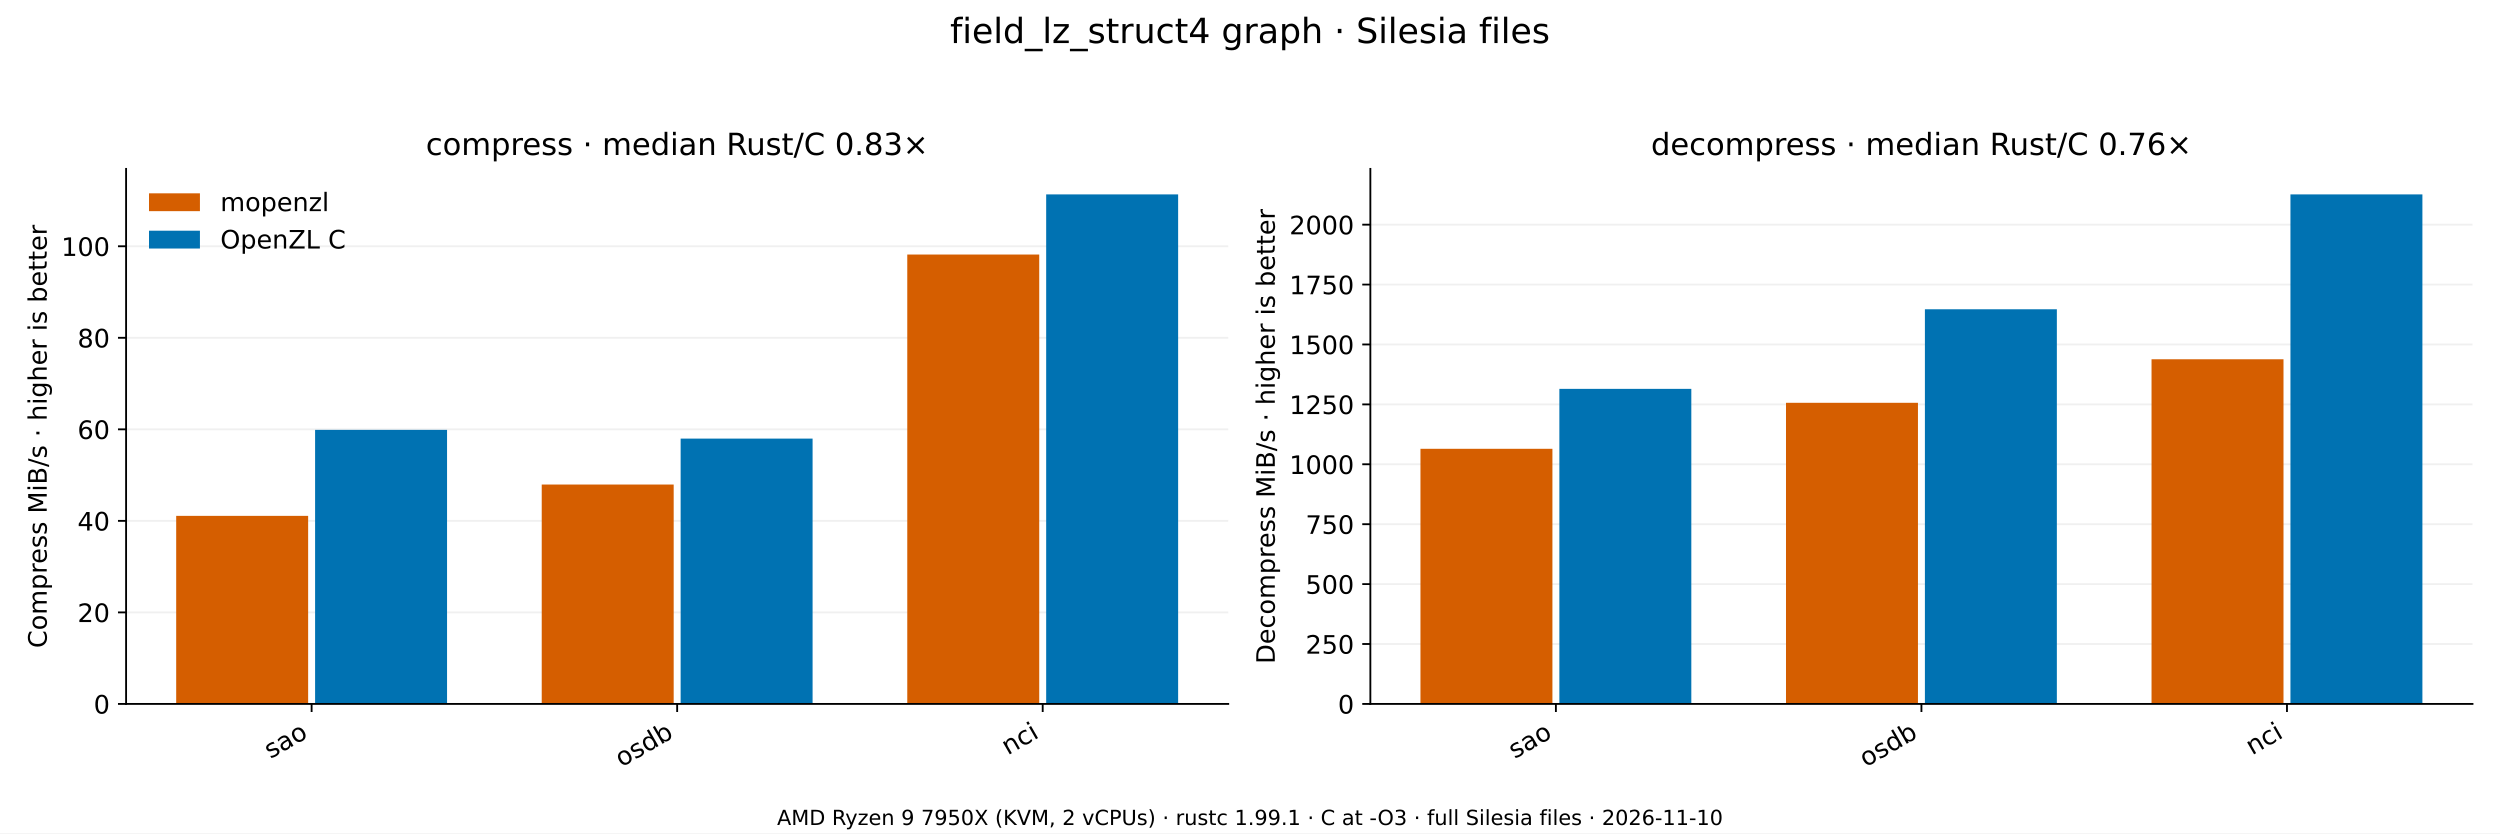
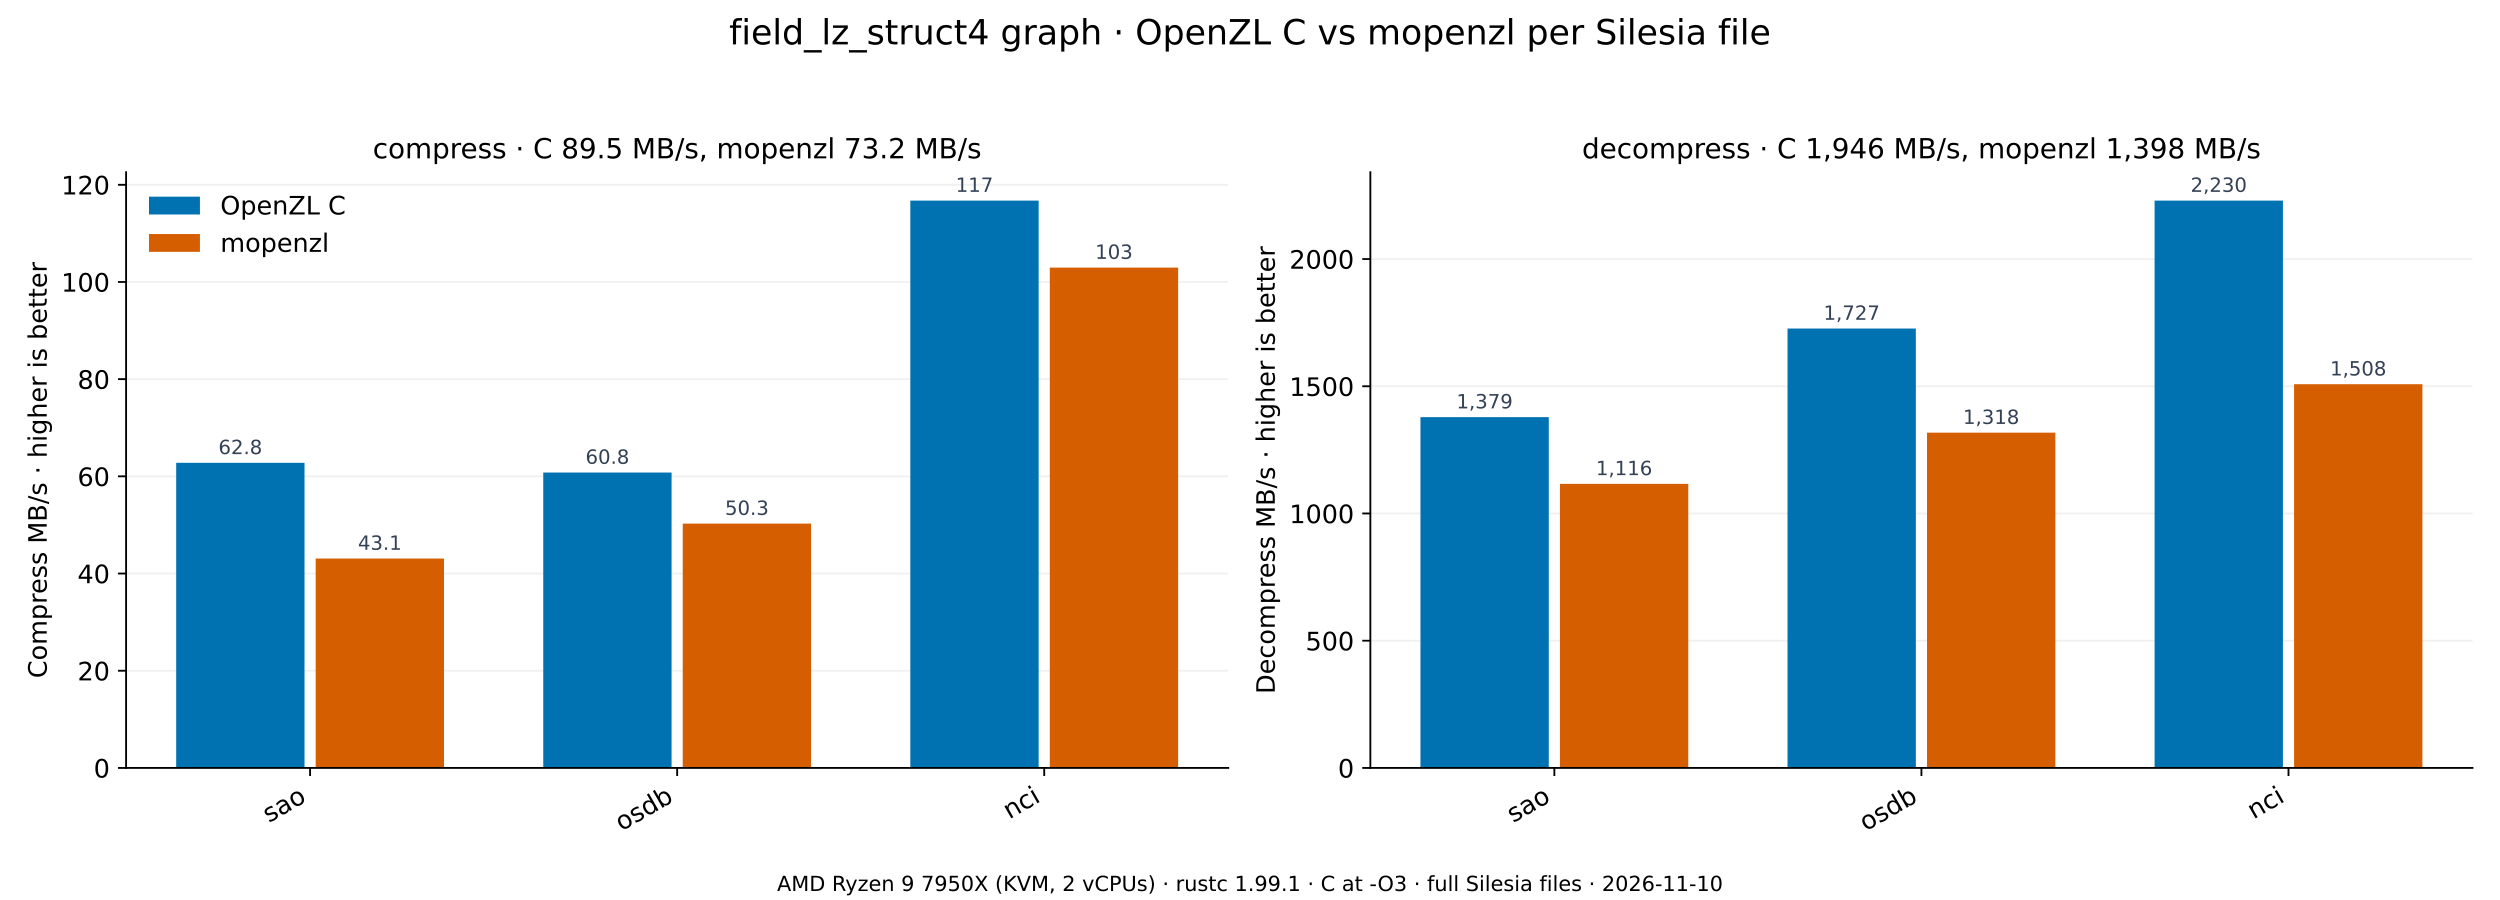
- <svg xmlns="http://www.w3.org/2000/svg" xmlns:xlink="http://www.w3.org/1999/xlink" width="1080pt" height="360pt" viewBox="0 0 1080 360" version="1.1">
+ <svg xmlns="http://www.w3.org/2000/svg" xmlns:xlink="http://www.w3.org/1999/xlink" width="1080pt" height="388.8pt" viewBox="0 0 1080 388.8" version="1.1">
  <defs>
    <style type="text/css">*{stroke-linejoin: round; stroke-linecap: butt}</style>
  </defs>
  <g id="figure_1">
    <g id="patch_1">
-       <path d="M 0 360 L 1080 360 L 1080 0 L 0 0 z " style="fill: #ffffff" />
+       <path d="M 0 388.8 L 1080 388.8 L 1080 0 L 0 0 z " style="fill: #ffffff" />
    </g>
    <g id="axes_1">
      <g id="patch_2">
-         <path d="M 54.47 304.092 L 530.595 304.092 L 530.595 72.96 L 54.47 72.96 z " style="fill: #ffffff" />
+         <path d="M 54.47 331.74 L 530.595 331.74 L 530.595 74.4 L 54.47 74.4 z " style="fill: #ffffff" />
      </g>
      <g id="matplotlib.axis_1">
        <g id="xtick_1">
          <g id="line2d_1">
            <defs>
              <path id="m9f0a488c9c" d="M 0 0 L 0 3.5 " style="stroke: #000000; stroke-width: 0.8" />
            </defs>
            <g>
-               <use xlink:href="#m9f0a488c9c" x="134.619" y="304.092" style="stroke: #000000; stroke-width: 0.8" />
+               <use xlink:href="#m9f0a488c9c" x="133.959" y="331.74" style="stroke: #000000; stroke-width: 0.8" />
            </g>
          </g>
          <g id="text_1">
-             <text style="font-size: 11px; font-family: 'DejaVu Sans', 'Bitstream Vera Sans', 'Computer Modern Sans Serif', 'Lucida Grande', 'Verdana', 'Geneva', 'Lucid', 'Arial', 'Helvetica', 'Avant Garde', sans-serif" transform="translate(116.8459 327.9313) rotate(-30)">sao</text>
+             <text style="font-size: 11px; font-family: 'DejaVu Sans', 'Bitstream Vera Sans', 'Computer Modern Sans Serif', 'Lucida Grande', 'Verdana', 'Geneva', 'Lucid', 'Arial', 'Helvetica', 'Avant Garde', sans-serif" transform="translate(116.1863 355.5793) rotate(-30)">sao</text>
          </g>
        </g>
        <g id="xtick_2">
          <g id="line2d_2">
            <g>
-               <use xlink:href="#m9f0a488c9c" x="292.533" y="304.092" style="stroke: #000000; stroke-width: 0.8" />
+               <use xlink:href="#m9f0a488c9c" x="292.533" y="331.74" style="stroke: #000000; stroke-width: 0.8" />
            </g>
          </g>
          <g id="text_2">
-             <text style="font-size: 11px; font-family: 'DejaVu Sans', 'Bitstream Vera Sans', 'Computer Modern Sans Serif', 'Lucida Grande', 'Verdana', 'Geneva', 'Lucid', 'Arial', 'Helvetica', 'Avant Garde', sans-serif" transform="translate(268.5018 331.5442) rotate(-30)">osdb</text>
+             <text style="font-size: 11px; font-family: 'DejaVu Sans', 'Bitstream Vera Sans', 'Computer Modern Sans Serif', 'Lucida Grande', 'Verdana', 'Geneva', 'Lucid', 'Arial', 'Helvetica', 'Avant Garde', sans-serif" transform="translate(268.5018 359.1922) rotate(-30)">osdb</text>
          </g>
        </g>
        <g id="xtick_3">
          <g id="line2d_3">
            <g>
-               <use xlink:href="#m9f0a488c9c" x="450.446" y="304.092" style="stroke: #000000; stroke-width: 0.8" />
+               <use xlink:href="#m9f0a488c9c" x="451.106" y="331.74" style="stroke: #000000; stroke-width: 0.8" />
            </g>
          </g>
          <g id="text_3">
-             <text style="font-size: 11px; font-family: 'DejaVu Sans', 'Bitstream Vera Sans', 'Computer Modern Sans Serif', 'Lucida Grande', 'Verdana', 'Geneva', 'Lucid', 'Arial', 'Helvetica', 'Avant Garde', sans-serif" transform="translate(435.3804 326.3681) rotate(-30)">nci</text>
+             <text style="font-size: 11px; font-family: 'DejaVu Sans', 'Bitstream Vera Sans', 'Computer Modern Sans Serif', 'Lucida Grande', 'Verdana', 'Geneva', 'Lucid', 'Arial', 'Helvetica', 'Avant Garde', sans-serif" transform="translate(436.0399 354.0161) rotate(-30)">nci</text>
          </g>
        </g>
      </g>
      <g id="matplotlib.axis_2">
        <g id="ytick_1">
          <g id="line2d_4">
-             <path d="M 54.47 304.092 L 530.595 304.092 " clip-path="url(#p5d1ec24846)" style="fill: none; stroke: #b0b0b0; stroke-opacity: 0.18; stroke-width: 0.8; stroke-linecap: square" />
+             <path d="M 54.47 331.74 L 530.595 331.74 " clip-path="url(#pde894ef3c8)" style="fill: none; stroke: #b0b0b0; stroke-opacity: 0.18; stroke-width: 0.8; stroke-linecap: square" />
          </g>
          <g id="line2d_5">
            <defs>
              <path id="m5cf8e4cd16" d="M 0 0 L -3.5 0 " style="stroke: #000000; stroke-width: 0.8" />
            </defs>
            <g>
-               <use xlink:href="#m5cf8e4cd16" x="54.47" y="304.092" style="stroke: #000000; stroke-width: 0.8" />
+               <use xlink:href="#m5cf8e4cd16" x="54.47" y="331.74" style="stroke: #000000; stroke-width: 0.8" />
            </g>
          </g>
          <g id="text_4">
-             <text style="font-size: 11px; font-family: 'DejaVu Sans', 'Bitstream Vera Sans', 'Computer Modern Sans Serif', 'Lucida Grande', 'Verdana', 'Geneva', 'Lucid', 'Arial', 'Helvetica', 'Avant Garde', sans-serif; text-anchor: end" x="47.47" y="308.271" transform="rotate(-0 47.47 308.2711)">0</text>
+             <text style="font-size: 11px; font-family: 'DejaVu Sans', 'Bitstream Vera Sans', 'Computer Modern Sans Serif', 'Lucida Grande', 'Verdana', 'Geneva', 'Lucid', 'Arial', 'Helvetica', 'Avant Garde', sans-serif; text-anchor: end" x="47.47" y="335.919" transform="rotate(-0 47.47 335.9191)">0</text>
          </g>
        </g>
        <g id="ytick_2">
          <g id="line2d_6">
-             <path d="M 54.47 264.55 L 530.595 264.55 " clip-path="url(#p5d1ec24846)" style="fill: none; stroke: #b0b0b0; stroke-opacity: 0.18; stroke-width: 0.8; stroke-linecap: square" />
+             <path d="M 54.47 289.754 L 530.595 289.754 " clip-path="url(#pde894ef3c8)" style="fill: none; stroke: #b0b0b0; stroke-opacity: 0.18; stroke-width: 0.8; stroke-linecap: square" />
          </g>
          <g id="line2d_7">
            <g>
-               <use xlink:href="#m5cf8e4cd16" x="54.47" y="264.55" style="stroke: #000000; stroke-width: 0.8" />
+               <use xlink:href="#m5cf8e4cd16" x="54.47" y="289.754" style="stroke: #000000; stroke-width: 0.8" />
            </g>
          </g>
          <g id="text_5">
-             <text style="font-size: 11px; font-family: 'DejaVu Sans', 'Bitstream Vera Sans', 'Computer Modern Sans Serif', 'Lucida Grande', 'Verdana', 'Geneva', 'Lucid', 'Arial', 'Helvetica', 'Avant Garde', sans-serif; text-anchor: end" x="47.47" y="268.729" transform="rotate(-0 47.47 268.7292)">20</text>
+             <text style="font-size: 11px; font-family: 'DejaVu Sans', 'Bitstream Vera Sans', 'Computer Modern Sans Serif', 'Lucida Grande', 'Verdana', 'Geneva', 'Lucid', 'Arial', 'Helvetica', 'Avant Garde', sans-serif; text-anchor: end" x="47.47" y="293.933" transform="rotate(-0 47.47 293.933)">20</text>
          </g>
        </g>
        <g id="ytick_3">
          <g id="line2d_8">
-             <path d="M 54.47 225.008 L 530.595 225.008 " clip-path="url(#p5d1ec24846)" style="fill: none; stroke: #b0b0b0; stroke-opacity: 0.18; stroke-width: 0.8; stroke-linecap: square" />
+             <path d="M 54.47 247.768 L 530.595 247.768 " clip-path="url(#pde894ef3c8)" style="fill: none; stroke: #b0b0b0; stroke-opacity: 0.18; stroke-width: 0.8; stroke-linecap: square" />
          </g>
          <g id="line2d_9">
            <g>
-               <use xlink:href="#m5cf8e4cd16" x="54.47" y="225.008" style="stroke: #000000; stroke-width: 0.8" />
+               <use xlink:href="#m5cf8e4cd16" x="54.47" y="247.768" style="stroke: #000000; stroke-width: 0.8" />
            </g>
          </g>
          <g id="text_6">
-             <text style="font-size: 11px; font-family: 'DejaVu Sans', 'Bitstream Vera Sans', 'Computer Modern Sans Serif', 'Lucida Grande', 'Verdana', 'Geneva', 'Lucid', 'Arial', 'Helvetica', 'Avant Garde', sans-serif; text-anchor: end" x="47.47" y="229.187" transform="rotate(-0 47.47 229.1872)">40</text>
+             <text style="font-size: 11px; font-family: 'DejaVu Sans', 'Bitstream Vera Sans', 'Computer Modern Sans Serif', 'Lucida Grande', 'Verdana', 'Geneva', 'Lucid', 'Arial', 'Helvetica', 'Avant Garde', sans-serif; text-anchor: end" x="47.47" y="251.947" transform="rotate(-0 47.47 251.947)">40</text>
          </g>
        </g>
        <g id="ytick_4">
          <g id="line2d_10">
-             <path d="M 54.47 185.466 L 530.595 185.466 " clip-path="url(#p5d1ec24846)" style="fill: none; stroke: #b0b0b0; stroke-opacity: 0.18; stroke-width: 0.8; stroke-linecap: square" />
+             <path d="M 54.47 205.782 L 530.595 205.782 " clip-path="url(#pde894ef3c8)" style="fill: none; stroke: #b0b0b0; stroke-opacity: 0.18; stroke-width: 0.8; stroke-linecap: square" />
          </g>
          <g id="line2d_11">
            <g>
-               <use xlink:href="#m5cf8e4cd16" x="54.47" y="185.466" style="stroke: #000000; stroke-width: 0.8" />
+               <use xlink:href="#m5cf8e4cd16" x="54.47" y="205.782" style="stroke: #000000; stroke-width: 0.8" />
            </g>
          </g>
          <g id="text_7">
-             <text style="font-size: 11px; font-family: 'DejaVu Sans', 'Bitstream Vera Sans', 'Computer Modern Sans Serif', 'Lucida Grande', 'Verdana', 'Geneva', 'Lucid', 'Arial', 'Helvetica', 'Avant Garde', sans-serif; text-anchor: end" x="47.47" y="189.645" transform="rotate(-0 47.47 189.6453)">60</text>
+             <text style="font-size: 11px; font-family: 'DejaVu Sans', 'Bitstream Vera Sans', 'Computer Modern Sans Serif', 'Lucida Grande', 'Verdana', 'Geneva', 'Lucid', 'Arial', 'Helvetica', 'Avant Garde', sans-serif; text-anchor: end" x="47.47" y="209.961" transform="rotate(-0 47.47 209.9609)">60</text>
          </g>
        </g>
        <g id="ytick_5">
          <g id="line2d_12">
-             <path d="M 54.47 145.924 L 530.595 145.924 " clip-path="url(#p5d1ec24846)" style="fill: none; stroke: #b0b0b0; stroke-opacity: 0.18; stroke-width: 0.8; stroke-linecap: square" />
+             <path d="M 54.47 163.796 L 530.595 163.796 " clip-path="url(#pde894ef3c8)" style="fill: none; stroke: #b0b0b0; stroke-opacity: 0.18; stroke-width: 0.8; stroke-linecap: square" />
          </g>
          <g id="line2d_13">
            <g>
-               <use xlink:href="#m5cf8e4cd16" x="54.47" y="145.924" style="stroke: #000000; stroke-width: 0.8" />
+               <use xlink:href="#m5cf8e4cd16" x="54.47" y="163.796" style="stroke: #000000; stroke-width: 0.8" />
            </g>
          </g>
          <g id="text_8">
-             <text style="font-size: 11px; font-family: 'DejaVu Sans', 'Bitstream Vera Sans', 'Computer Modern Sans Serif', 'Lucida Grande', 'Verdana', 'Geneva', 'Lucid', 'Arial', 'Helvetica', 'Avant Garde', sans-serif; text-anchor: end" x="47.47" y="150.103" transform="rotate(-0 47.47 150.1034)">80</text>
+             <text style="font-size: 11px; font-family: 'DejaVu Sans', 'Bitstream Vera Sans', 'Computer Modern Sans Serif', 'Lucida Grande', 'Verdana', 'Geneva', 'Lucid', 'Arial', 'Helvetica', 'Avant Garde', sans-serif; text-anchor: end" x="47.47" y="167.975" transform="rotate(-0 47.47 167.9749)">80</text>
          </g>
        </g>
        <g id="ytick_6">
          <g id="line2d_14">
-             <path d="M 54.47 106.382 L 530.595 106.382 " clip-path="url(#p5d1ec24846)" style="fill: none; stroke: #b0b0b0; stroke-opacity: 0.18; stroke-width: 0.8; stroke-linecap: square" />
+             <path d="M 54.47 121.81 L 530.595 121.81 " clip-path="url(#pde894ef3c8)" style="fill: none; stroke: #b0b0b0; stroke-opacity: 0.18; stroke-width: 0.8; stroke-linecap: square" />
          </g>
          <g id="line2d_15">
            <g>
-               <use xlink:href="#m5cf8e4cd16" x="54.47" y="106.382" style="stroke: #000000; stroke-width: 0.8" />
+               <use xlink:href="#m5cf8e4cd16" x="54.47" y="121.81" style="stroke: #000000; stroke-width: 0.8" />
            </g>
          </g>
          <g id="text_9">
-             <text style="font-size: 11px; font-family: 'DejaVu Sans', 'Bitstream Vera Sans', 'Computer Modern Sans Serif', 'Lucida Grande', 'Verdana', 'Geneva', 'Lucid', 'Arial', 'Helvetica', 'Avant Garde', sans-serif; text-anchor: end" x="47.47" y="110.562" transform="rotate(-0 47.47 110.5615)">100</text>
-           </g>
-         </g>
-         <g id="text_10">
-           <text style="font-size: 11px; font-family: 'DejaVu Sans', 'Bitstream Vera Sans', 'Computer Modern Sans Serif', 'Lucida Grande', 'Verdana', 'Geneva', 'Lucid', 'Arial', 'Helvetica', 'Avant Garde', sans-serif; text-anchor: middle" x="20.186" y="188.526" transform="rotate(-90 20.18609 188.526)">Compress MiB/s · higher is better</text>
+             <text style="font-size: 11px; font-family: 'DejaVu Sans', 'Bitstream Vera Sans', 'Computer Modern Sans Serif', 'Lucida Grande', 'Verdana', 'Geneva', 'Lucid', 'Arial', 'Helvetica', 'Avant Garde', sans-serif; text-anchor: end" x="47.47" y="125.989" transform="rotate(-0 47.47 125.9888)">100</text>
+           </g>
+         </g>
+         <g id="ytick_7">
+           <g id="line2d_16">
+             <path d="M 54.47 79.824 L 530.595 79.824 " clip-path="url(#pde894ef3c8)" style="fill: none; stroke: #b0b0b0; stroke-opacity: 0.18; stroke-width: 0.8; stroke-linecap: square" />
+           </g>
+           <g id="line2d_17">
+             <g>
+               <use xlink:href="#m5cf8e4cd16" x="54.47" y="79.824" style="stroke: #000000; stroke-width: 0.8" />
+             </g>
+           </g>
+           <g id="text_10">
+             <text style="font-size: 11px; font-family: 'DejaVu Sans', 'Bitstream Vera Sans', 'Computer Modern Sans Serif', 'Lucida Grande', 'Verdana', 'Geneva', 'Lucid', 'Arial', 'Helvetica', 'Avant Garde', sans-serif; text-anchor: end" x="47.47" y="84.003" transform="rotate(-0 47.47 84.00278)">120</text>
+           </g>
+         </g>
+         <g id="text_11">
+           <text style="font-size: 11px; font-family: 'DejaVu Sans', 'Bitstream Vera Sans', 'Computer Modern Sans Serif', 'Lucida Grande', 'Verdana', 'Geneva', 'Lucid', 'Arial', 'Helvetica', 'Avant Garde', sans-serif; text-anchor: middle" x="20.186" y="203.07" transform="rotate(-90 20.18609 203.07)">Compress MB/s · higher is better</text>
        </g>
      </g>
      <g id="patch_3">
-         <path d="M 76.112 304.092 L 133.119 304.092 L 133.119 222.846 L 76.112 222.846 z " clip-path="url(#p5d1ec24846)" style="fill: #d55e00" />
+         <path d="M 76.112 331.74 L 131.549 331.74 L 131.549 199.939 L 76.112 199.939 z " clip-path="url(#pde894ef3c8)" style="fill: #0072b2" />
      </g>
      <g id="patch_4">
-         <path d="M 234.026 304.092 L 291.032 304.092 L 291.032 209.304 L 234.026 209.304 z " clip-path="url(#p5d1ec24846)" style="fill: #d55e00" />
+         <path d="M 234.685 331.74 L 290.122 331.74 L 290.122 204.126 L 234.685 204.126 z " clip-path="url(#pde894ef3c8)" style="fill: #0072b2" />
      </g>
      <g id="patch_5">
-         <path d="M 391.939 304.092 L 448.946 304.092 L 448.946 109.955 L 391.939 109.955 z " clip-path="url(#p5d1ec24846)" style="fill: #d55e00" />
+         <path d="M 393.258 331.74 L 448.695 331.74 L 448.695 86.654 L 393.258 86.654 z " clip-path="url(#pde894ef3c8)" style="fill: #0072b2" />
      </g>
      <g id="patch_6">
-         <path d="M 136.119 304.092 L 193.126 304.092 L 193.126 185.714 L 136.119 185.714 z " clip-path="url(#p5d1ec24846)" style="fill: #0072b2" />
+         <path d="M 136.37 331.74 L 191.807 331.74 L 191.807 241.281 L 136.37 241.281 z " clip-path="url(#pde894ef3c8)" style="fill: #d55e00" />
      </g>
      <g id="patch_7">
-         <path d="M 294.033 304.092 L 351.039 304.092 L 351.039 189.474 L 294.033 189.474 z " clip-path="url(#p5d1ec24846)" style="fill: #0072b2" />
+         <path d="M 294.943 331.74 L 350.38 331.74 L 350.38 226.204 L 294.943 226.204 z " clip-path="url(#pde894ef3c8)" style="fill: #d55e00" />
      </g>
      <g id="patch_8">
-         <path d="M 451.946 304.092 L 508.953 304.092 L 508.953 83.966 L 451.946 83.966 z " clip-path="url(#p5d1ec24846)" style="fill: #0072b2" />
+         <path d="M 453.516 331.74 L 508.953 331.74 L 508.953 115.59 L 453.516 115.59 z " clip-path="url(#pde894ef3c8)" style="fill: #d55e00" />
      </g>
      <g id="patch_9">
-         <path d="M 54.47 304.092 L 54.47 72.96 " style="fill: none; stroke: #000000; stroke-width: 0.8; stroke-linejoin: miter; stroke-linecap: square" />
+         <path d="M 54.47 331.74 L 54.47 74.4 " style="fill: none; stroke: #000000; stroke-width: 0.8; stroke-linejoin: miter; stroke-linecap: square" />
      </g>
      <g id="patch_10">
-         <path d="M 54.47 304.092 L 530.595 304.092 " style="fill: none; stroke: #000000; stroke-width: 0.8; stroke-linejoin: miter; stroke-linecap: square" />
-       </g>
-       <g id="text_11">
-         <text style="font-size: 13.2px; font-family: 'DejaVu Sans', 'Bitstream Vera Sans', 'Computer Modern Sans Serif', 'Lucida Grande', 'Verdana', 'Geneva', 'Lucid', 'Arial', 'Helvetica', 'Avant Garde', sans-serif; text-anchor: middle" x="292.533" y="66.96" transform="rotate(-0 292.5325 66.96)">compress · median Rust/C 0.83×</text>
+         <path d="M 54.47 331.74 L 530.595 331.74 " style="fill: none; stroke: #000000; stroke-width: 0.8; stroke-linejoin: miter; stroke-linecap: square" />
+       </g>
+       <g id="text_12">
+         <text style="font-size: 8.5px; font-family: 'DejaVu Sans', 'Bitstream Vera Sans', 'Computer Modern Sans Serif', 'Lucida Grande', 'Verdana', 'Geneva', 'Lucid', 'Arial', 'Helvetica', 'Avant Garde', sans-serif; text-anchor: middle; fill: #334155" x="103.831" y="196.171" transform="rotate(-0 103.8306 196.1712)">62.8</text>
+       </g>
+       <g id="text_13">
+         <text style="font-size: 8.5px; font-family: 'DejaVu Sans', 'Bitstream Vera Sans', 'Computer Modern Sans Serif', 'Lucida Grande', 'Verdana', 'Geneva', 'Lucid', 'Arial', 'Helvetica', 'Avant Garde', sans-serif; text-anchor: middle; fill: #334155" x="262.404" y="200.358" transform="rotate(-0 262.4036 200.358)">60.8</text>
+       </g>
+       <g id="text_14">
+         <text style="font-size: 8.5px; font-family: 'DejaVu Sans', 'Bitstream Vera Sans', 'Computer Modern Sans Serif', 'Lucida Grande', 'Verdana', 'Geneva', 'Lucid', 'Arial', 'Helvetica', 'Avant Garde', sans-serif; text-anchor: middle; fill: #334155" x="420.977" y="82.887" transform="rotate(-0 420.9766 82.88655)">117</text>
+       </g>
+       <g id="text_15">
+         <text style="font-size: 8.5px; font-family: 'DejaVu Sans', 'Bitstream Vera Sans', 'Computer Modern Sans Serif', 'Lucida Grande', 'Verdana', 'Geneva', 'Lucid', 'Arial', 'Helvetica', 'Avant Garde', sans-serif; text-anchor: middle; fill: #334155" x="164.088" y="237.513" transform="rotate(-0 164.0884 237.5134)">43.1</text>
+       </g>
+       <g id="text_16">
+         <text style="font-size: 8.5px; font-family: 'DejaVu Sans', 'Bitstream Vera Sans', 'Computer Modern Sans Serif', 'Lucida Grande', 'Verdana', 'Geneva', 'Lucid', 'Arial', 'Helvetica', 'Avant Garde', sans-serif; text-anchor: middle; fill: #334155" x="322.661" y="222.437" transform="rotate(-0 322.6614 222.4366)">50.3</text>
+       </g>
+       <g id="text_17">
+         <text style="font-size: 8.5px; font-family: 'DejaVu Sans', 'Bitstream Vera Sans', 'Computer Modern Sans Serif', 'Lucida Grande', 'Verdana', 'Geneva', 'Lucid', 'Arial', 'Helvetica', 'Avant Garde', sans-serif; text-anchor: middle; fill: #334155" x="481.234" y="111.822" transform="rotate(-0 481.2344 111.822)">103</text>
+       </g>
+       <g id="text_18">
+         <text style="font-size: 12px; font-family: 'DejaVu Sans', 'Bitstream Vera Sans', 'Computer Modern Sans Serif', 'Lucida Grande', 'Verdana', 'Geneva', 'Lucid', 'Arial', 'Helvetica', 'Avant Garde', sans-serif; text-anchor: middle" x="292.533" y="68.4" transform="rotate(-0 292.5325 68.4)">compress · C 89.5 MB/s, mopenzl 73.2 MB/s</text>
      </g>
      <g id="legend_1">
        <g id="patch_11">
-           <path d="M 64.37 91.218 L 86.37 91.218 L 86.37 83.518 L 64.37 83.518 z " style="fill: #d55e00" />
-         </g>
-         <g id="text_12">
-           <text style="font-size: 11px; font-family: 'DejaVu Sans', 'Bitstream Vera Sans', 'Computer Modern Sans Serif', 'Lucida Grande', 'Verdana', 'Geneva', 'Lucid', 'Arial', 'Helvetica', 'Avant Garde', sans-serif; text-anchor: start" x="95.17" y="91.218" transform="rotate(-0 95.17 91.21828)">mopenzl</text>
+           <path d="M 64.37 92.658 L 86.37 92.658 L 86.37 84.958 L 64.37 84.958 z " style="fill: #0072b2" />
+         </g>
+         <g id="text_19">
+           <text style="font-size: 11px; font-family: 'DejaVu Sans', 'Bitstream Vera Sans', 'Computer Modern Sans Serif', 'Lucida Grande', 'Verdana', 'Geneva', 'Lucid', 'Arial', 'Helvetica', 'Avant Garde', sans-serif; text-anchor: start" x="95.17" y="92.658" transform="rotate(-0 95.17 92.65828)">OpenZL C</text>
        </g>
        <g id="patch_12">
-           <path d="M 64.37 107.364 L 86.37 107.364 L 86.37 99.664 L 64.37 99.664 z " style="fill: #0072b2" />
-         </g>
-         <g id="text_13">
-           <text style="font-size: 11px; font-family: 'DejaVu Sans', 'Bitstream Vera Sans', 'Computer Modern Sans Serif', 'Lucida Grande', 'Verdana', 'Geneva', 'Lucid', 'Arial', 'Helvetica', 'Avant Garde', sans-serif; text-anchor: start" x="95.17" y="107.364" transform="rotate(-0 95.17 107.3642)">OpenZL C</text>
+           <path d="M 64.37 108.804 L 86.37 108.804 L 86.37 101.104 L 64.37 101.104 z " style="fill: #d55e00" />
+         </g>
+         <g id="text_20">
+           <text style="font-size: 11px; font-family: 'DejaVu Sans', 'Bitstream Vera Sans', 'Computer Modern Sans Serif', 'Lucida Grande', 'Verdana', 'Geneva', 'Lucid', 'Arial', 'Helvetica', 'Avant Garde', sans-serif; text-anchor: start" x="95.17" y="108.804" transform="rotate(-0 95.17 108.8042)">mopenzl</text>
        </g>
      </g>
    </g>
    <g id="axes_2">
      <g id="patch_13">
-         <path d="M 591.995 304.092 L 1068.12 304.092 L 1068.12 72.96 L 591.995 72.96 z " style="fill: #ffffff" />
+         <path d="M 591.995 331.74 L 1068.12 331.74 L 1068.12 74.4 L 591.995 74.4 z " style="fill: #ffffff" />
      </g>
      <g id="matplotlib.axis_3">
        <g id="xtick_4">
-           <g id="line2d_16">
-             <g>
-               <use xlink:href="#m9f0a488c9c" x="672.144" y="304.092" style="stroke: #000000; stroke-width: 0.8" />
-             </g>
-           </g>
-           <g id="text_14">
-             <text style="font-size: 11px; font-family: 'DejaVu Sans', 'Bitstream Vera Sans', 'Computer Modern Sans Serif', 'Lucida Grande', 'Verdana', 'Geneva', 'Lucid', 'Arial', 'Helvetica', 'Avant Garde', sans-serif" transform="translate(654.3709 327.9313) rotate(-30)">sao</text>
+           <g id="line2d_18">
+             <g>
+               <use xlink:href="#m9f0a488c9c" x="671.484" y="331.74" style="stroke: #000000; stroke-width: 0.8" />
+             </g>
+           </g>
+           <g id="text_21">
+             <text style="font-size: 11px; font-family: 'DejaVu Sans', 'Bitstream Vera Sans', 'Computer Modern Sans Serif', 'Lucida Grande', 'Verdana', 'Geneva', 'Lucid', 'Arial', 'Helvetica', 'Avant Garde', sans-serif" transform="translate(653.7113 355.5793) rotate(-30)">sao</text>
          </g>
        </g>
        <g id="xtick_5">
-           <g id="line2d_17">
-             <g>
-               <use xlink:href="#m9f0a488c9c" x="830.058" y="304.092" style="stroke: #000000; stroke-width: 0.8" />
-             </g>
-           </g>
-           <g id="text_15">
-             <text style="font-size: 11px; font-family: 'DejaVu Sans', 'Bitstream Vera Sans', 'Computer Modern Sans Serif', 'Lucida Grande', 'Verdana', 'Geneva', 'Lucid', 'Arial', 'Helvetica', 'Avant Garde', sans-serif" transform="translate(806.0268 331.5442) rotate(-30)">osdb</text>
+           <g id="line2d_19">
+             <g>
+               <use xlink:href="#m9f0a488c9c" x="830.058" y="331.74" style="stroke: #000000; stroke-width: 0.8" />
+             </g>
+           </g>
+           <g id="text_22">
+             <text style="font-size: 11px; font-family: 'DejaVu Sans', 'Bitstream Vera Sans', 'Computer Modern Sans Serif', 'Lucida Grande', 'Verdana', 'Geneva', 'Lucid', 'Arial', 'Helvetica', 'Avant Garde', sans-serif" transform="translate(806.0268 359.1922) rotate(-30)">osdb</text>
          </g>
        </g>
        <g id="xtick_6">
-           <g id="line2d_18">
-             <g>
-               <use xlink:href="#m9f0a488c9c" x="987.971" y="304.092" style="stroke: #000000; stroke-width: 0.8" />
-             </g>
-           </g>
-           <g id="text_16">
-             <text style="font-size: 11px; font-family: 'DejaVu Sans', 'Bitstream Vera Sans', 'Computer Modern Sans Serif', 'Lucida Grande', 'Verdana', 'Geneva', 'Lucid', 'Arial', 'Helvetica', 'Avant Garde', sans-serif" transform="translate(972.9054 326.3681) rotate(-30)">nci</text>
+           <g id="line2d_20">
+             <g>
+               <use xlink:href="#m9f0a488c9c" x="988.631" y="331.74" style="stroke: #000000; stroke-width: 0.8" />
+             </g>
+           </g>
+           <g id="text_23">
+             <text style="font-size: 11px; font-family: 'DejaVu Sans', 'Bitstream Vera Sans', 'Computer Modern Sans Serif', 'Lucida Grande', 'Verdana', 'Geneva', 'Lucid', 'Arial', 'Helvetica', 'Avant Garde', sans-serif" transform="translate(973.5649 354.0161) rotate(-30)">nci</text>
          </g>
        </g>
      </g>
      <g id="matplotlib.axis_4">
-         <g id="ytick_7">
-           <g id="line2d_19">
-             <path d="M 591.995 304.092 L 1068.12 304.092 " clip-path="url(#p15d2ae1d0f)" style="fill: none; stroke: #b0b0b0; stroke-opacity: 0.18; stroke-width: 0.8; stroke-linecap: square" />
-           </g>
-           <g id="line2d_20">
-             <g>
-               <use xlink:href="#m5cf8e4cd16" x="591.995" y="304.092" style="stroke: #000000; stroke-width: 0.8" />
-             </g>
-           </g>
-           <g id="text_17">
-             <text style="font-size: 11px; font-family: 'DejaVu Sans', 'Bitstream Vera Sans', 'Computer Modern Sans Serif', 'Lucida Grande', 'Verdana', 'Geneva', 'Lucid', 'Arial', 'Helvetica', 'Avant Garde', sans-serif; text-anchor: end" x="584.995" y="308.271" transform="rotate(-0 584.995 308.2711)">0</text>
-           </g>
-         </g>
        <g id="ytick_8">
          <g id="line2d_21">
-             <path d="M 591.995 278.212 L 1068.12 278.212 " clip-path="url(#p15d2ae1d0f)" style="fill: none; stroke: #b0b0b0; stroke-opacity: 0.18; stroke-width: 0.8; stroke-linecap: square" />
+             <path d="M 591.995 331.74 L 1068.12 331.74 " clip-path="url(#pb8e3b3fc15)" style="fill: none; stroke: #b0b0b0; stroke-opacity: 0.18; stroke-width: 0.8; stroke-linecap: square" />
          </g>
          <g id="line2d_22">
            <g>
-               <use xlink:href="#m5cf8e4cd16" x="591.995" y="278.212" style="stroke: #000000; stroke-width: 0.8" />
-             </g>
-           </g>
-           <g id="text_18">
-             <text style="font-size: 11px; font-family: 'DejaVu Sans', 'Bitstream Vera Sans', 'Computer Modern Sans Serif', 'Lucida Grande', 'Verdana', 'Geneva', 'Lucid', 'Arial', 'Helvetica', 'Avant Garde', sans-serif; text-anchor: end" x="584.995" y="282.391" transform="rotate(-0 584.995 282.3914)">250</text>
+               <use xlink:href="#m5cf8e4cd16" x="591.995" y="331.74" style="stroke: #000000; stroke-width: 0.8" />
+             </g>
+           </g>
+           <g id="text_24">
+             <text style="font-size: 11px; font-family: 'DejaVu Sans', 'Bitstream Vera Sans', 'Computer Modern Sans Serif', 'Lucida Grande', 'Verdana', 'Geneva', 'Lucid', 'Arial', 'Helvetica', 'Avant Garde', sans-serif; text-anchor: end" x="584.995" y="335.919" transform="rotate(-0 584.995 335.9191)">0</text>
          </g>
        </g>
        <g id="ytick_9">
          <g id="line2d_23">
-             <path d="M 591.995 252.333 L 1068.12 252.333 " clip-path="url(#p15d2ae1d0f)" style="fill: none; stroke: #b0b0b0; stroke-opacity: 0.18; stroke-width: 0.8; stroke-linecap: square" />
+             <path d="M 591.995 276.781 L 1068.12 276.781 " clip-path="url(#pb8e3b3fc15)" style="fill: none; stroke: #b0b0b0; stroke-opacity: 0.18; stroke-width: 0.8; stroke-linecap: square" />
          </g>
          <g id="line2d_24">
            <g>
-               <use xlink:href="#m5cf8e4cd16" x="591.995" y="252.333" style="stroke: #000000; stroke-width: 0.8" />
-             </g>
-           </g>
-           <g id="text_19">
-             <text style="font-size: 11px; font-family: 'DejaVu Sans', 'Bitstream Vera Sans', 'Computer Modern Sans Serif', 'Lucida Grande', 'Verdana', 'Geneva', 'Lucid', 'Arial', 'Helvetica', 'Avant Garde', sans-serif; text-anchor: end" x="584.995" y="256.512" transform="rotate(-0 584.995 256.5117)">500</text>
+               <use xlink:href="#m5cf8e4cd16" x="591.995" y="276.781" style="stroke: #000000; stroke-width: 0.8" />
+             </g>
+           </g>
+           <g id="text_25">
+             <text style="font-size: 11px; font-family: 'DejaVu Sans', 'Bitstream Vera Sans', 'Computer Modern Sans Serif', 'Lucida Grande', 'Verdana', 'Geneva', 'Lucid', 'Arial', 'Helvetica', 'Avant Garde', sans-serif; text-anchor: end" x="584.995" y="280.96" transform="rotate(-0 584.995 280.9604)">500</text>
          </g>
        </g>
        <g id="ytick_10">
          <g id="line2d_25">
-             <path d="M 591.995 226.453 L 1068.12 226.453 " clip-path="url(#p15d2ae1d0f)" style="fill: none; stroke: #b0b0b0; stroke-opacity: 0.18; stroke-width: 0.8; stroke-linecap: square" />
+             <path d="M 591.995 221.823 L 1068.12 221.823 " clip-path="url(#pb8e3b3fc15)" style="fill: none; stroke: #b0b0b0; stroke-opacity: 0.18; stroke-width: 0.8; stroke-linecap: square" />
          </g>
          <g id="line2d_26">
            <g>
-               <use xlink:href="#m5cf8e4cd16" x="591.995" y="226.453" style="stroke: #000000; stroke-width: 0.8" />
-             </g>
-           </g>
-           <g id="text_20">
-             <text style="font-size: 11px; font-family: 'DejaVu Sans', 'Bitstream Vera Sans', 'Computer Modern Sans Serif', 'Lucida Grande', 'Verdana', 'Geneva', 'Lucid', 'Arial', 'Helvetica', 'Avant Garde', sans-serif; text-anchor: end" x="584.995" y="230.632" transform="rotate(-0 584.995 230.632)">750</text>
+               <use xlink:href="#m5cf8e4cd16" x="591.995" y="221.823" style="stroke: #000000; stroke-width: 0.8" />
+             </g>
+           </g>
+           <g id="text_26">
+             <text style="font-size: 11px; font-family: 'DejaVu Sans', 'Bitstream Vera Sans', 'Computer Modern Sans Serif', 'Lucida Grande', 'Verdana', 'Geneva', 'Lucid', 'Arial', 'Helvetica', 'Avant Garde', sans-serif; text-anchor: end" x="584.995" y="226.002" transform="rotate(-0 584.995 226.0017)">1000</text>
          </g>
        </g>
        <g id="ytick_11">
          <g id="line2d_27">
-             <path d="M 591.995 200.573 L 1068.12 200.573 " clip-path="url(#p15d2ae1d0f)" style="fill: none; stroke: #b0b0b0; stroke-opacity: 0.18; stroke-width: 0.8; stroke-linecap: square" />
+             <path d="M 591.995 166.864 L 1068.12 166.864 " clip-path="url(#pb8e3b3fc15)" style="fill: none; stroke: #b0b0b0; stroke-opacity: 0.18; stroke-width: 0.8; stroke-linecap: square" />
          </g>
          <g id="line2d_28">
            <g>
-               <use xlink:href="#m5cf8e4cd16" x="591.995" y="200.573" style="stroke: #000000; stroke-width: 0.8" />
-             </g>
-           </g>
-           <g id="text_21">
-             <text style="font-size: 11px; font-family: 'DejaVu Sans', 'Bitstream Vera Sans', 'Computer Modern Sans Serif', 'Lucida Grande', 'Verdana', 'Geneva', 'Lucid', 'Arial', 'Helvetica', 'Avant Garde', sans-serif; text-anchor: end" x="584.995" y="204.752" transform="rotate(-0 584.995 204.7523)">1000</text>
+               <use xlink:href="#m5cf8e4cd16" x="591.995" y="166.864" style="stroke: #000000; stroke-width: 0.8" />
+             </g>
+           </g>
+           <g id="text_27">
+             <text style="font-size: 11px; font-family: 'DejaVu Sans', 'Bitstream Vera Sans', 'Computer Modern Sans Serif', 'Lucida Grande', 'Verdana', 'Geneva', 'Lucid', 'Arial', 'Helvetica', 'Avant Garde', sans-serif; text-anchor: end" x="584.995" y="171.043" transform="rotate(-0 584.995 171.043)">1500</text>
          </g>
        </g>
        <g id="ytick_12">
          <g id="line2d_29">
-             <path d="M 591.995 174.694 L 1068.12 174.694 " clip-path="url(#p15d2ae1d0f)" style="fill: none; stroke: #b0b0b0; stroke-opacity: 0.18; stroke-width: 0.8; stroke-linecap: square" />
+             <path d="M 591.995 111.905 L 1068.12 111.905 " clip-path="url(#pb8e3b3fc15)" style="fill: none; stroke: #b0b0b0; stroke-opacity: 0.18; stroke-width: 0.8; stroke-linecap: square" />
          </g>
          <g id="line2d_30">
            <g>
-               <use xlink:href="#m5cf8e4cd16" x="591.995" y="174.694" style="stroke: #000000; stroke-width: 0.8" />
-             </g>
-           </g>
-           <g id="text_22">
-             <text style="font-size: 11px; font-family: 'DejaVu Sans', 'Bitstream Vera Sans', 'Computer Modern Sans Serif', 'Lucida Grande', 'Verdana', 'Geneva', 'Lucid', 'Arial', 'Helvetica', 'Avant Garde', sans-serif; text-anchor: end" x="584.995" y="178.873" transform="rotate(-0 584.995 178.8727)">1250</text>
-           </g>
-         </g>
-         <g id="ytick_13">
-           <g id="line2d_31">
-             <path d="M 591.995 148.814 L 1068.12 148.814 " clip-path="url(#p15d2ae1d0f)" style="fill: none; stroke: #b0b0b0; stroke-opacity: 0.18; stroke-width: 0.8; stroke-linecap: square" />
-           </g>
-           <g id="line2d_32">
-             <g>
-               <use xlink:href="#m5cf8e4cd16" x="591.995" y="148.814" style="stroke: #000000; stroke-width: 0.8" />
-             </g>
-           </g>
-           <g id="text_23">
-             <text style="font-size: 11px; font-family: 'DejaVu Sans', 'Bitstream Vera Sans', 'Computer Modern Sans Serif', 'Lucida Grande', 'Verdana', 'Geneva', 'Lucid', 'Arial', 'Helvetica', 'Avant Garde', sans-serif; text-anchor: end" x="584.995" y="152.993" transform="rotate(-0 584.995 152.993)">1500</text>
-           </g>
-         </g>
-         <g id="ytick_14">
-           <g id="line2d_33">
-             <path d="M 591.995 122.934 L 1068.12 122.934 " clip-path="url(#p15d2ae1d0f)" style="fill: none; stroke: #b0b0b0; stroke-opacity: 0.18; stroke-width: 0.8; stroke-linecap: square" />
-           </g>
-           <g id="line2d_34">
-             <g>
-               <use xlink:href="#m5cf8e4cd16" x="591.995" y="122.934" style="stroke: #000000; stroke-width: 0.8" />
-             </g>
-           </g>
-           <g id="text_24">
-             <text style="font-size: 11px; font-family: 'DejaVu Sans', 'Bitstream Vera Sans', 'Computer Modern Sans Serif', 'Lucida Grande', 'Verdana', 'Geneva', 'Lucid', 'Arial', 'Helvetica', 'Avant Garde', sans-serif; text-anchor: end" x="584.995" y="127.113" transform="rotate(-0 584.995 127.1133)">1750</text>
-           </g>
-         </g>
-         <g id="ytick_15">
-           <g id="line2d_35">
-             <path d="M 591.995 97.054 L 1068.12 97.054 " clip-path="url(#p15d2ae1d0f)" style="fill: none; stroke: #b0b0b0; stroke-opacity: 0.18; stroke-width: 0.8; stroke-linecap: square" />
-           </g>
-           <g id="line2d_36">
-             <g>
-               <use xlink:href="#m5cf8e4cd16" x="591.995" y="97.054" style="stroke: #000000; stroke-width: 0.8" />
-             </g>
-           </g>
-           <g id="text_25">
-             <text style="font-size: 11px; font-family: 'DejaVu Sans', 'Bitstream Vera Sans', 'Computer Modern Sans Serif', 'Lucida Grande', 'Verdana', 'Geneva', 'Lucid', 'Arial', 'Helvetica', 'Avant Garde', sans-serif; text-anchor: end" x="584.995" y="101.234" transform="rotate(-0 584.995 101.2336)">2000</text>
-           </g>
-         </g>
-         <g id="text_26">
-           <text style="font-size: 11px; font-family: 'DejaVu Sans', 'Bitstream Vera Sans', 'Computer Modern Sans Serif', 'Lucida Grande', 'Verdana', 'Geneva', 'Lucid', 'Arial', 'Helvetica', 'Avant Garde', sans-serif; text-anchor: middle" x="550.712" y="188.526" transform="rotate(-90 550.7123 188.526)">Decompress MiB/s · higher is better</text>
+               <use xlink:href="#m5cf8e4cd16" x="591.995" y="111.905" style="stroke: #000000; stroke-width: 0.8" />
+             </g>
+           </g>
+           <g id="text_28">
+             <text style="font-size: 11px; font-family: 'DejaVu Sans', 'Bitstream Vera Sans', 'Computer Modern Sans Serif', 'Lucida Grande', 'Verdana', 'Geneva', 'Lucid', 'Arial', 'Helvetica', 'Avant Garde', sans-serif; text-anchor: end" x="584.995" y="116.084" transform="rotate(-0 584.995 116.0844)">2000</text>
+           </g>
+         </g>
+         <g id="text_29">
+           <text style="font-size: 11px; font-family: 'DejaVu Sans', 'Bitstream Vera Sans', 'Computer Modern Sans Serif', 'Lucida Grande', 'Verdana', 'Geneva', 'Lucid', 'Arial', 'Helvetica', 'Avant Garde', sans-serif; text-anchor: middle" x="550.712" y="203.07" transform="rotate(-90 550.7123 203.07)">Decompress MB/s · higher is better</text>
        </g>
      </g>
      <g id="patch_14">
-         <path d="M 613.637 304.092 L 670.644 304.092 L 670.644 193.883 L 613.637 193.883 z " clip-path="url(#p15d2ae1d0f)" style="fill: #d55e00" />
+         <path d="M 613.637 331.74 L 669.074 331.74 L 669.074 180.194 L 613.637 180.194 z " clip-path="url(#pb8e3b3fc15)" style="fill: #0072b2" />
      </g>
      <g id="patch_15">
-         <path d="M 771.551 304.092 L 828.557 304.092 L 828.557 174.018 L 771.551 174.018 z " clip-path="url(#p15d2ae1d0f)" style="fill: #d55e00" />
+         <path d="M 772.21 331.74 L 827.647 331.74 L 827.647 141.931 L 772.21 141.931 z " clip-path="url(#pb8e3b3fc15)" style="fill: #0072b2" />
      </g>
      <g id="patch_16">
-         <path d="M 929.464 304.092 L 986.471 304.092 L 986.471 155.214 L 929.464 155.214 z " clip-path="url(#p15d2ae1d0f)" style="fill: #d55e00" />
+         <path d="M 930.783 331.74 L 986.22 331.74 L 986.22 86.654 L 930.783 86.654 z " clip-path="url(#pb8e3b3fc15)" style="fill: #0072b2" />
      </g>
      <g id="patch_17">
-         <path d="M 673.644 304.092 L 730.651 304.092 L 730.651 167.98 L 673.644 167.98 z " clip-path="url(#p15d2ae1d0f)" style="fill: #0072b2" />
+         <path d="M 673.895 331.74 L 729.332 331.74 L 729.332 209.034 L 673.895 209.034 z " clip-path="url(#pb8e3b3fc15)" style="fill: #d55e00" />
      </g>
      <g id="patch_18">
-         <path d="M 831.558 304.092 L 888.564 304.092 L 888.564 133.613 L 831.558 133.613 z " clip-path="url(#p15d2ae1d0f)" style="fill: #0072b2" />
+         <path d="M 832.468 331.74 L 887.905 331.74 L 887.905 186.917 L 832.468 186.917 z " clip-path="url(#pb8e3b3fc15)" style="fill: #d55e00" />
      </g>
      <g id="patch_19">
-         <path d="M 989.471 304.092 L 1046.478 304.092 L 1046.478 83.966 L 989.471 83.966 z " clip-path="url(#p15d2ae1d0f)" style="fill: #0072b2" />
+         <path d="M 991.041 331.74 L 1046.478 331.74 L 1046.478 165.981 L 991.041 165.981 z " clip-path="url(#pb8e3b3fc15)" style="fill: #d55e00" />
      </g>
      <g id="patch_20">
-         <path d="M 591.995 304.092 L 591.995 72.96 " style="fill: none; stroke: #000000; stroke-width: 0.8; stroke-linejoin: miter; stroke-linecap: square" />
+         <path d="M 591.995 331.74 L 591.995 74.4 " style="fill: none; stroke: #000000; stroke-width: 0.8; stroke-linejoin: miter; stroke-linecap: square" />
      </g>
      <g id="patch_21">
-         <path d="M 591.995 304.092 L 1068.12 304.092 " style="fill: none; stroke: #000000; stroke-width: 0.8; stroke-linejoin: miter; stroke-linecap: square" />
-       </g>
-       <g id="text_27">
-         <text style="font-size: 13.2px; font-family: 'DejaVu Sans', 'Bitstream Vera Sans', 'Computer Modern Sans Serif', 'Lucida Grande', 'Verdana', 'Geneva', 'Lucid', 'Arial', 'Helvetica', 'Avant Garde', sans-serif; text-anchor: middle" x="830.058" y="66.96" transform="rotate(-0 830.0575 66.96)">decompress · median Rust/C 0.76×</text>
-       </g>
-     </g>
-     <g id="text_28">
-       <text style="font-size: 15px; font-family: 'DejaVu Sans', 'Bitstream Vera Sans', 'Computer Modern Sans Serif', 'Lucida Grande', 'Verdana', 'Geneva', 'Lucid', 'Arial', 'Helvetica', 'Avant Garde', sans-serif; text-anchor: middle" x="540" y="18.598" transform="rotate(-0 540 18.59766)">field_lz_struct4 graph · Silesia files</text>
-     </g>
-     <g id="text_29">
-       <text style="font-size: 9px; font-family: 'DejaVu Sans', 'Bitstream Vera Sans', 'Computer Modern Sans Serif', 'Lucida Grande', 'Verdana', 'Geneva', 'Lucid', 'Arial', 'Helvetica', 'Avant Garde', sans-serif; text-anchor: middle" x="540" y="356.4" transform="rotate(-0 540 356.4)">AMD Ryzen 9 7950X (KVM, 2 vCPUs) · rustc 1.99.1 · C at -O3 · full Silesia files · 2026-11-10</text>
+         <path d="M 591.995 331.74 L 1068.12 331.74 " style="fill: none; stroke: #000000; stroke-width: 0.8; stroke-linejoin: miter; stroke-linecap: square" />
+       </g>
+       <g id="text_30">
+         <text style="font-size: 8.5px; font-family: 'DejaVu Sans', 'Bitstream Vera Sans', 'Computer Modern Sans Serif', 'Lucida Grande', 'Verdana', 'Geneva', 'Lucid', 'Arial', 'Helvetica', 'Avant Garde', sans-serif; text-anchor: middle; fill: #334155" x="641.356" y="176.426" transform="rotate(-0 641.3556 176.4262)">1,379</text>
+       </g>
+       <g id="text_31">
+         <text style="font-size: 8.5px; font-family: 'DejaVu Sans', 'Bitstream Vera Sans', 'Computer Modern Sans Serif', 'Lucida Grande', 'Verdana', 'Geneva', 'Lucid', 'Arial', 'Helvetica', 'Avant Garde', sans-serif; text-anchor: middle; fill: #334155" x="799.929" y="138.163" transform="rotate(-0 799.9286 138.1632)">1,727</text>
+       </g>
+       <g id="text_32">
+         <text style="font-size: 8.5px; font-family: 'DejaVu Sans', 'Bitstream Vera Sans', 'Computer Modern Sans Serif', 'Lucida Grande', 'Verdana', 'Geneva', 'Lucid', 'Arial', 'Helvetica', 'Avant Garde', sans-serif; text-anchor: middle; fill: #334155" x="958.502" y="82.887" transform="rotate(-0 958.5016 82.88655)">2,230</text>
+       </g>
+       <g id="text_33">
+         <text style="font-size: 8.5px; font-family: 'DejaVu Sans', 'Bitstream Vera Sans', 'Computer Modern Sans Serif', 'Lucida Grande', 'Verdana', 'Geneva', 'Lucid', 'Arial', 'Helvetica', 'Avant Garde', sans-serif; text-anchor: middle; fill: #334155" x="701.613" y="205.266" transform="rotate(-0 701.6134 205.2662)">1,116</text>
+       </g>
+       <g id="text_34">
+         <text style="font-size: 8.5px; font-family: 'DejaVu Sans', 'Bitstream Vera Sans', 'Computer Modern Sans Serif', 'Lucida Grande', 'Verdana', 'Geneva', 'Lucid', 'Arial', 'Helvetica', 'Avant Garde', sans-serif; text-anchor: middle; fill: #334155" x="860.186" y="183.149" transform="rotate(-0 860.1864 183.1491)">1,318</text>
+       </g>
+       <g id="text_35">
+         <text style="font-size: 8.5px; font-family: 'DejaVu Sans', 'Bitstream Vera Sans', 'Computer Modern Sans Serif', 'Lucida Grande', 'Verdana', 'Geneva', 'Lucid', 'Arial', 'Helvetica', 'Avant Garde', sans-serif; text-anchor: middle; fill: #334155" x="1018.759" y="162.213" transform="rotate(-0 1018.759 162.2128)">1,508</text>
+       </g>
+       <g id="text_36">
+         <text style="font-size: 12px; font-family: 'DejaVu Sans', 'Bitstream Vera Sans', 'Computer Modern Sans Serif', 'Lucida Grande', 'Verdana', 'Geneva', 'Lucid', 'Arial', 'Helvetica', 'Avant Garde', sans-serif; text-anchor: middle" x="830.058" y="68.4" transform="rotate(-0 830.0575 68.4)">decompress · C 1,946 MB/s, mopenzl 1,398 MB/s</text>
+       </g>
+     </g>
+     <g id="text_37">
+       <text style="font-size: 15px; font-family: 'DejaVu Sans', 'Bitstream Vera Sans', 'Computer Modern Sans Serif', 'Lucida Grande', 'Verdana', 'Geneva', 'Lucid', 'Arial', 'Helvetica', 'Avant Garde', sans-serif; text-anchor: middle" x="540" y="19.174" transform="rotate(-0 540 19.17366)">field_lz_struct4 graph · OpenZL C vs mopenzl per Silesia file</text>
+     </g>
+     <g id="text_38">
+       <text style="font-size: 9px; font-family: 'DejaVu Sans', 'Bitstream Vera Sans', 'Computer Modern Sans Serif', 'Lucida Grande', 'Verdana', 'Geneva', 'Lucid', 'Arial', 'Helvetica', 'Avant Garde', sans-serif; text-anchor: middle" x="540" y="384.912" transform="rotate(-0 540 384.912)">AMD Ryzen 9 7950X (KVM, 2 vCPUs) · rustc 1.99.1 · C at -O3 · full Silesia files · 2026-11-10</text>
    </g>
  </g>
  <defs>
-     <clipPath id="p5d1ec24846">
-       <rect x="54.47" y="72.96" width="476.125" height="231.132" />
+     <clipPath id="pde894ef3c8">
+       <rect x="54.47" y="74.4" width="476.125" height="257.34" />
    </clipPath>
-     <clipPath id="p15d2ae1d0f">
-       <rect x="591.995" y="72.96" width="476.125" height="231.132" />
+     <clipPath id="pb8e3b3fc15">
+       <rect x="591.995" y="74.4" width="476.125" height="257.34" />
    </clipPath>
  </defs>
</svg>
